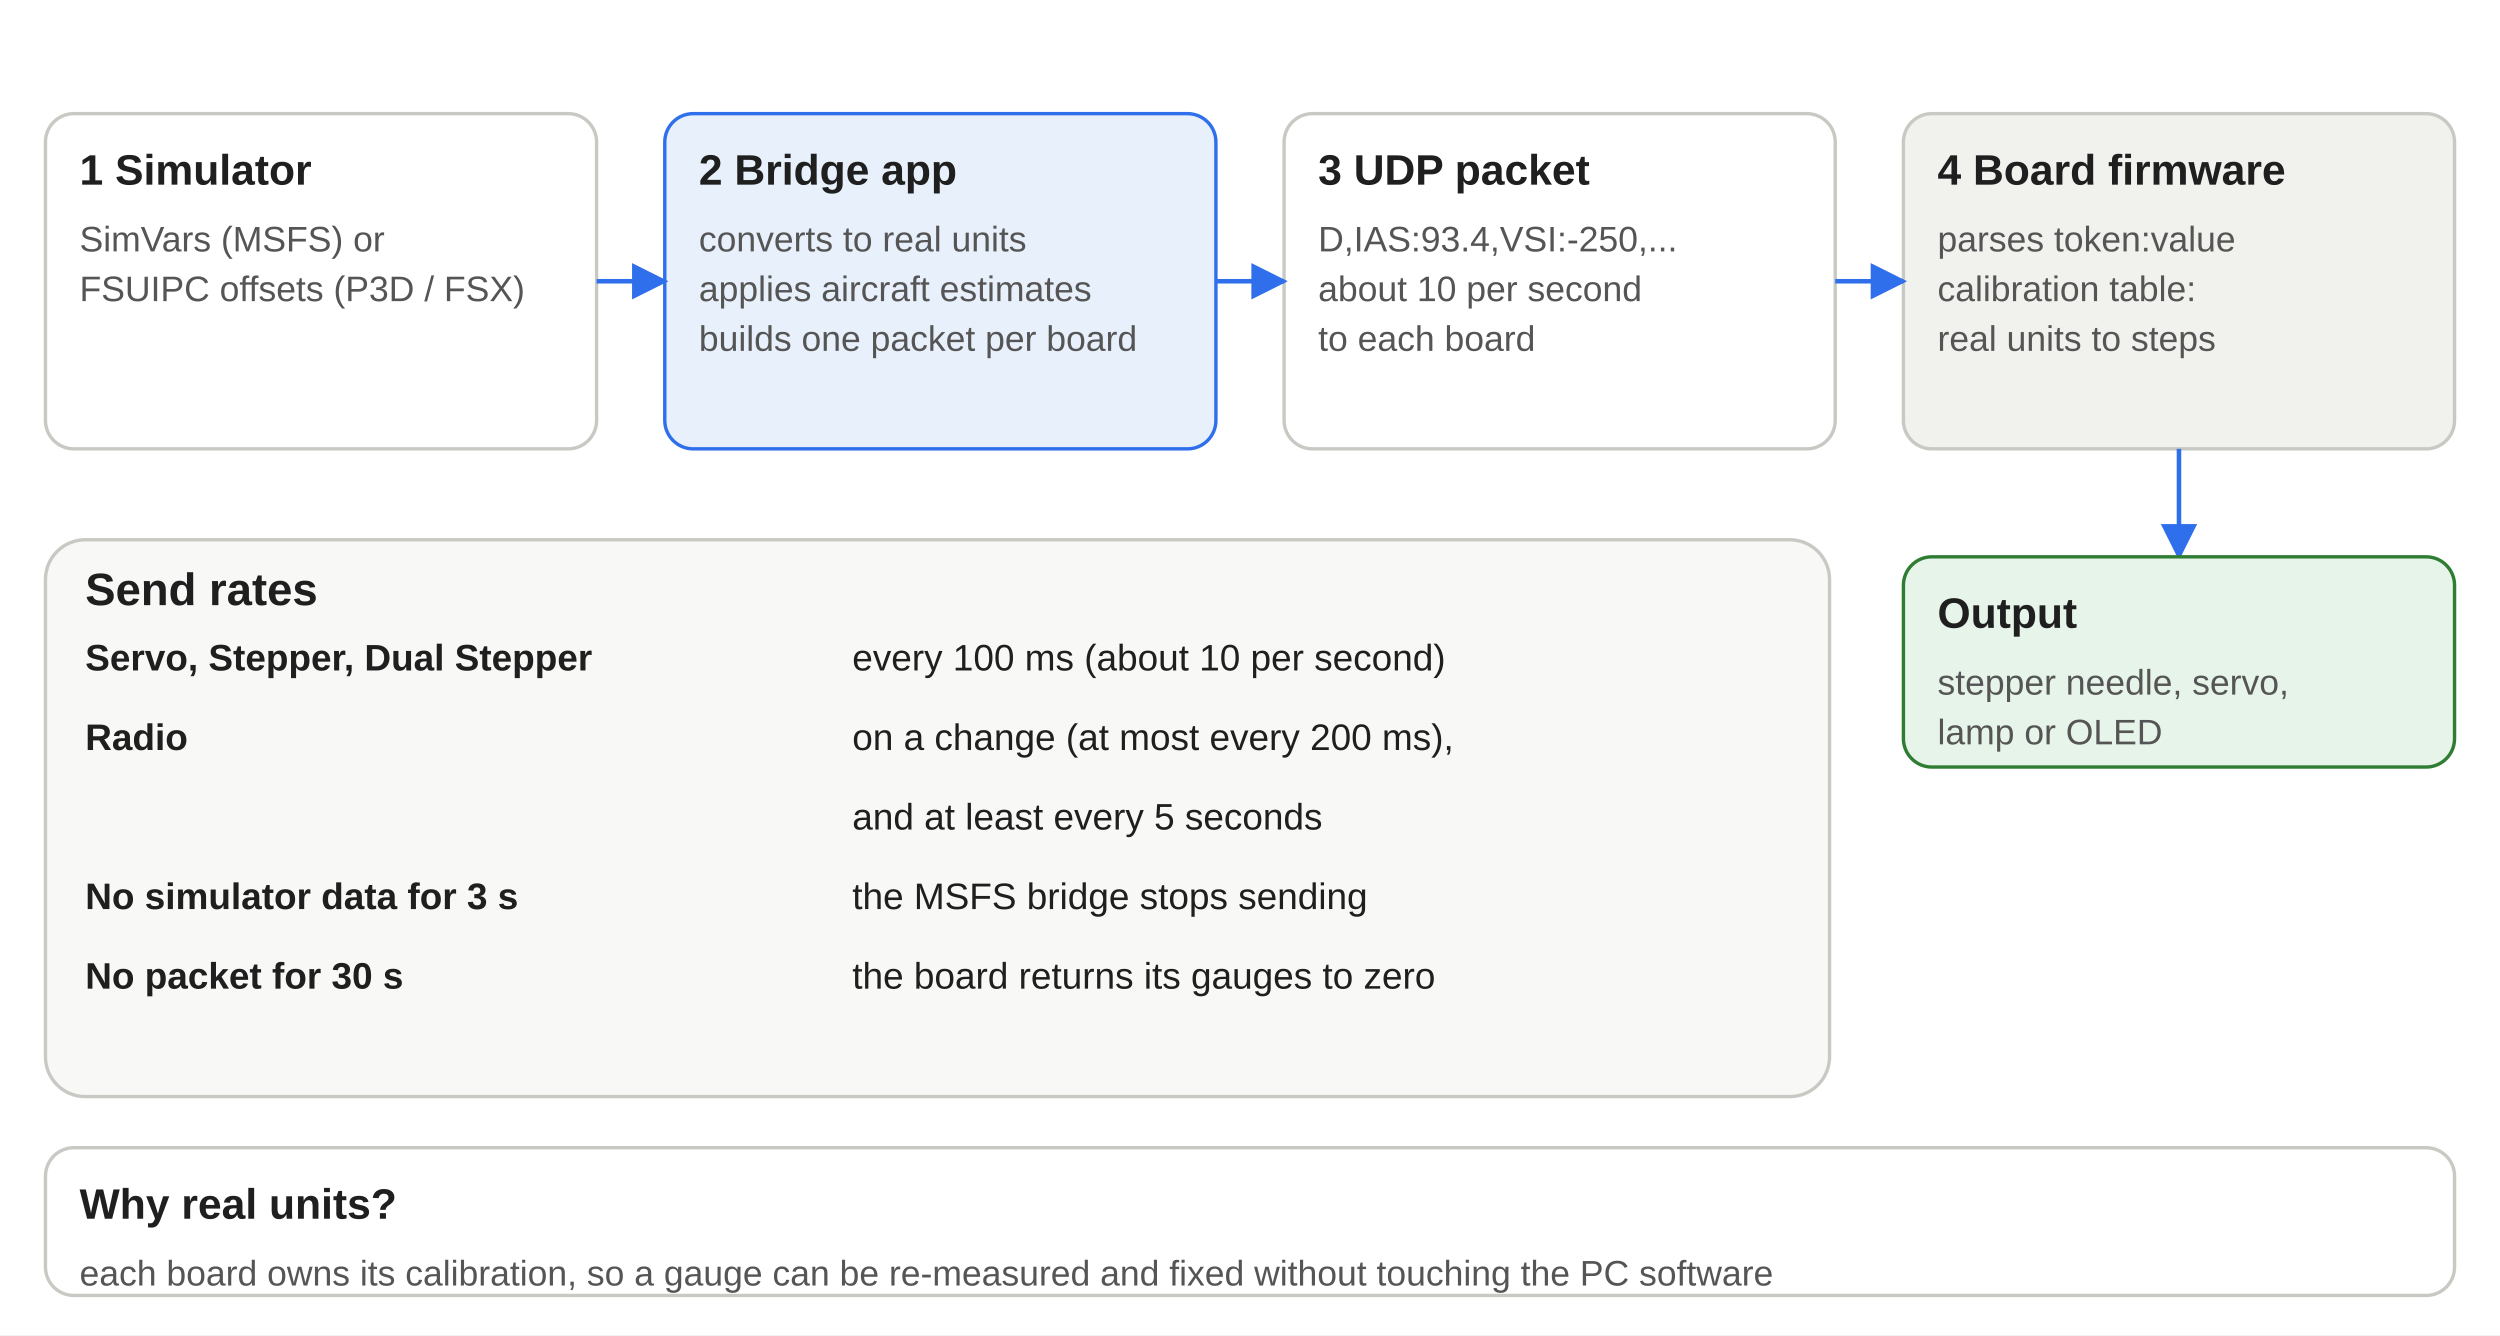
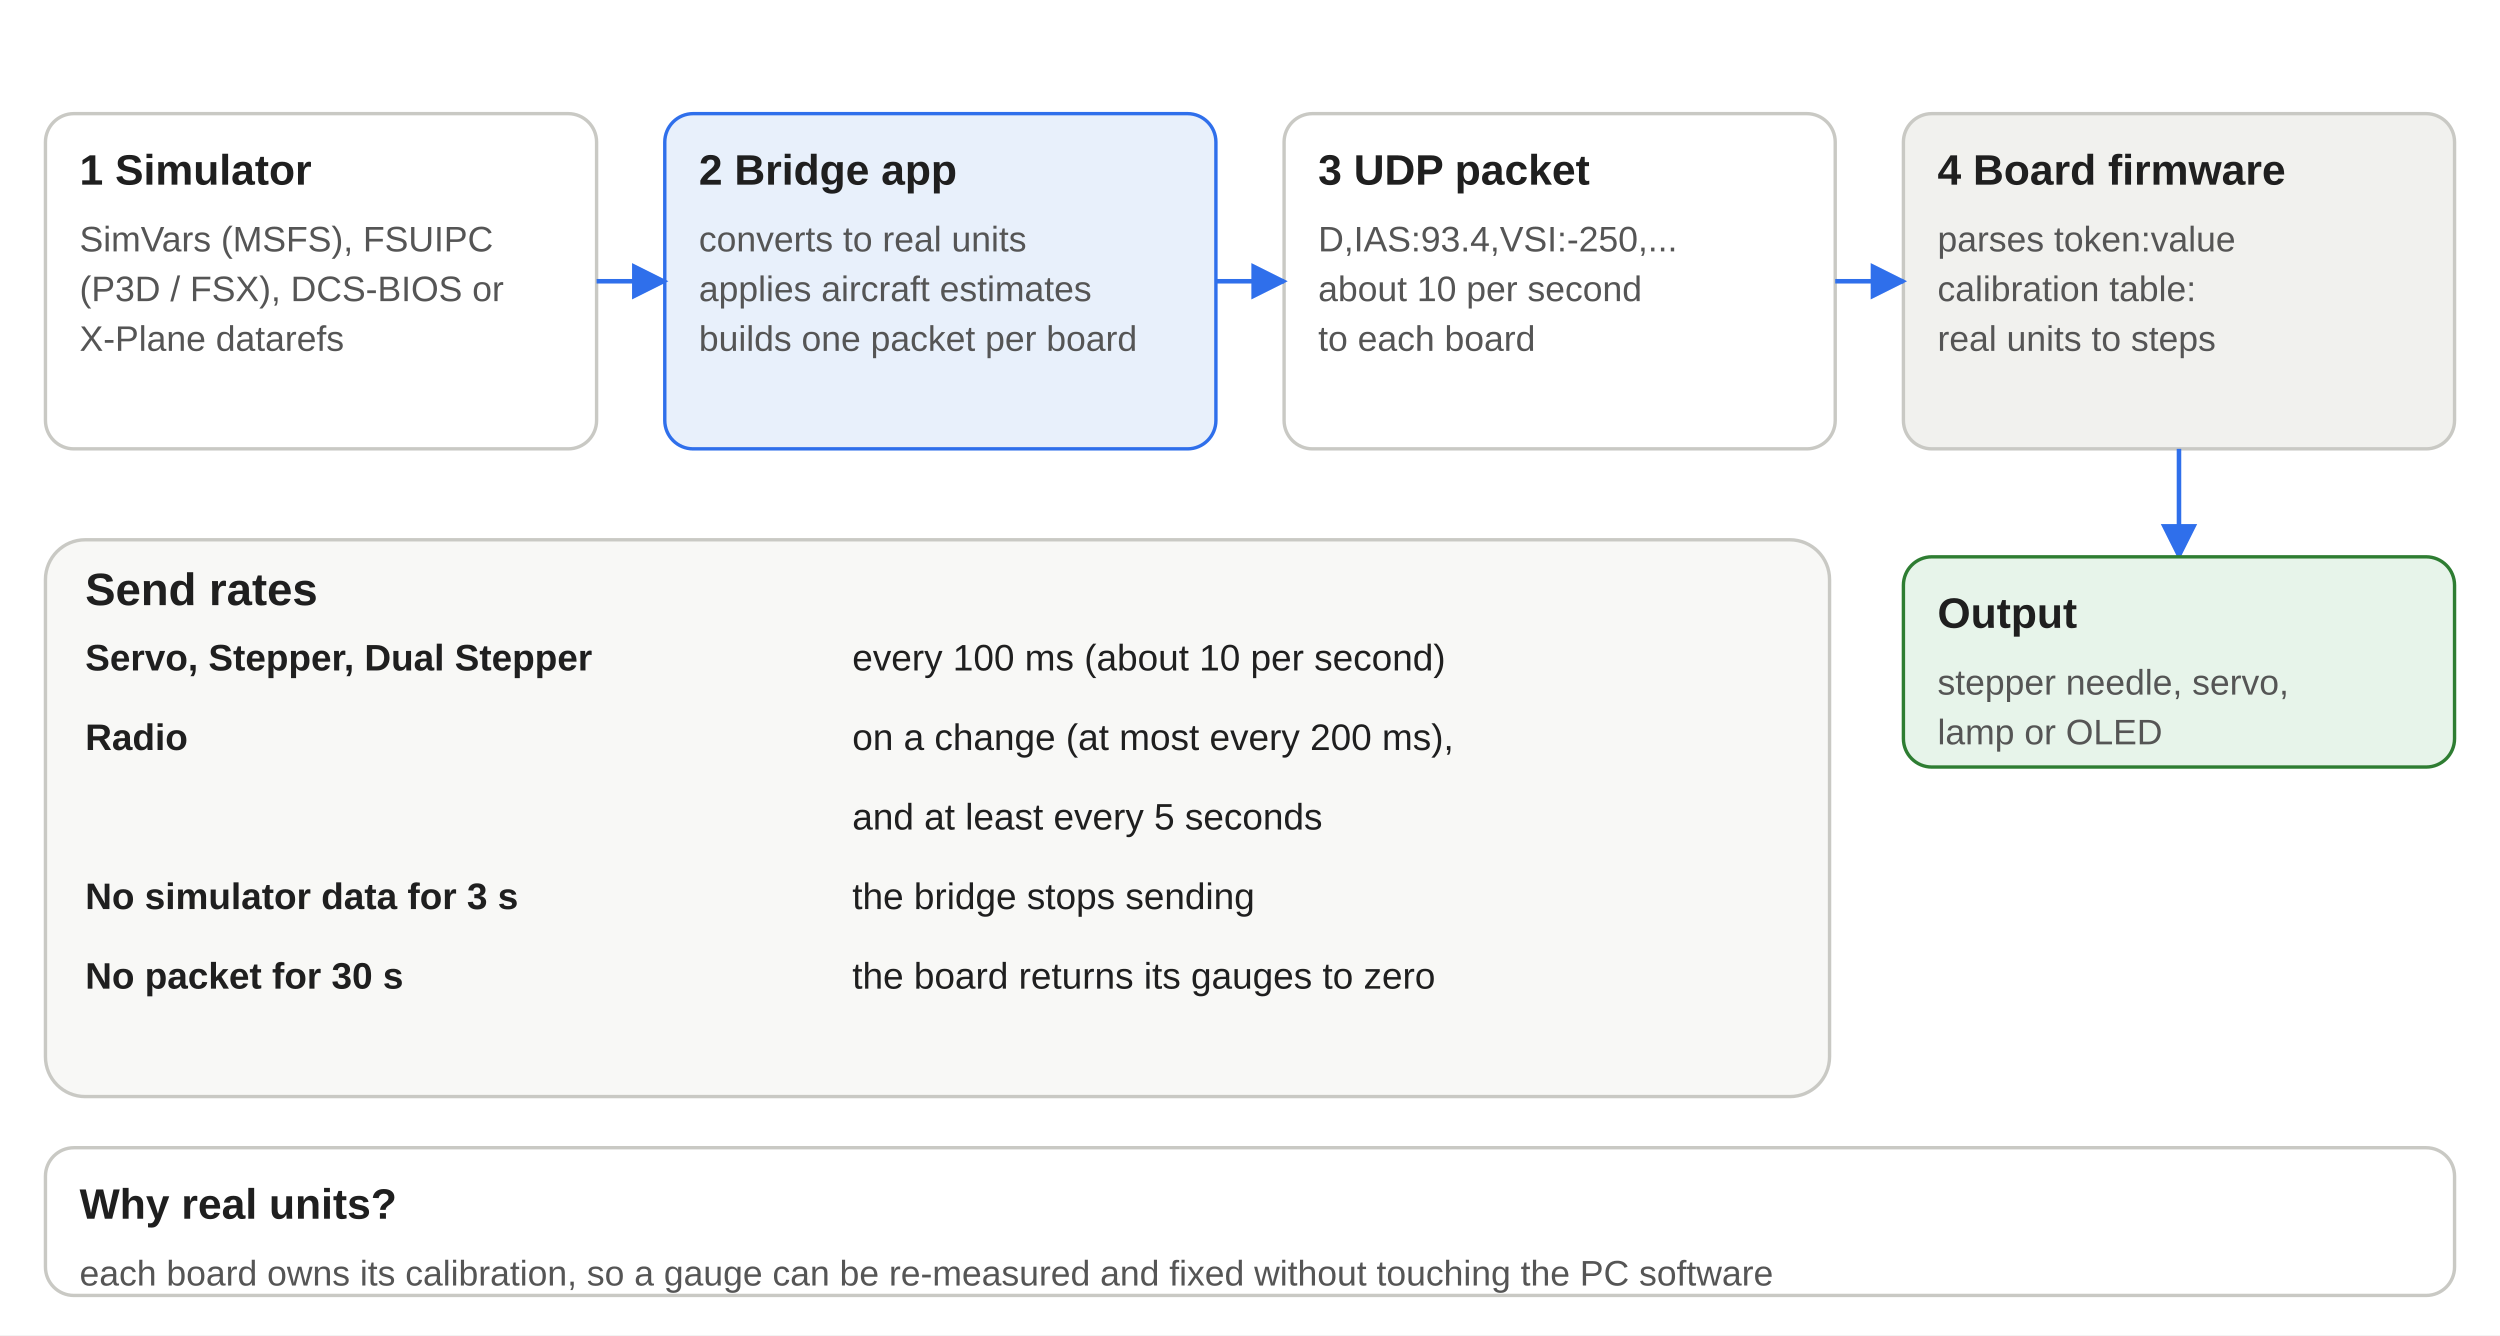
<svg xmlns="http://www.w3.org/2000/svg" width="880" height="470" viewBox="0 0 880 470">
  <rect width="880" height="470" fill="#FFFFFF" />
  <defs>
    <marker id="ah2F6FEB" viewBox="0 0 10 10" refX="9" refY="5" markerWidth="8" markerHeight="8" orient="auto">
      <path d="M 0 0 L 10 5 L 0 10 z" fill="#2F6FEB" />
    </marker>
    <marker id="ahs2F6FEB" viewBox="0 0 10 10" refX="1" refY="5" markerWidth="8" markerHeight="8" orient="auto-start-reverse">
      <path d="M 0 0 L 10 5 L 0 10 z" fill="#2F6FEB" />
    </marker>
  </defs>
  <rect x="16.0" y="40.0" width="194.0" height="118.0" rx="10" ry="10" fill="#FFFFFF" stroke="#C9C9C4" stroke-width="1.2" />
  <text x="28.0" y="65.0" font-family="Liberation Sans, Arial, Helvetica, sans-serif" font-size="15" font-weight="700" fill="#1F1F1F" text-anchor="start">1  Simulator</text>
-   <text x="28.0" y="88.5" font-family="Liberation Sans, Arial, Helvetica, sans-serif" font-size="12.5" font-weight="400" fill="#555555" text-anchor="start">SimVars (MSFS) or</text>
-   <text x="28.0" y="106.0" font-family="Liberation Sans, Arial, Helvetica, sans-serif" font-size="12.5" font-weight="400" fill="#555555" text-anchor="start">FSUIPC offsets (P3D / FSX)</text>
+   <text x="28.0" y="88.5" font-family="Liberation Sans, Arial, Helvetica, sans-serif" font-size="12.5" font-weight="400" fill="#555555" text-anchor="start">SimVars (MSFS), FSUIPC</text>
+   <text x="28.0" y="106.0" font-family="Liberation Sans, Arial, Helvetica, sans-serif" font-size="12.5" font-weight="400" fill="#555555" text-anchor="start">(P3D / FSX), DCS-BIOS or</text>
+   <text x="28.0" y="123.5" font-family="Liberation Sans, Arial, Helvetica, sans-serif" font-size="12.5" font-weight="400" fill="#555555" text-anchor="start">X-Plane datarefs</text>
  <rect x="234.0" y="40.0" width="194.0" height="118.0" rx="10" ry="10" fill="#E8F0FB" stroke="#2F6FEB" stroke-width="1.2" />
  <text x="246.0" y="65.0" font-family="Liberation Sans, Arial, Helvetica, sans-serif" font-size="15" font-weight="700" fill="#1F1F1F" text-anchor="start">2  Bridge app</text>
  <text x="246.0" y="88.5" font-family="Liberation Sans, Arial, Helvetica, sans-serif" font-size="12.5" font-weight="400" fill="#555555" text-anchor="start">converts to real units</text>
  <text x="246.0" y="106.0" font-family="Liberation Sans, Arial, Helvetica, sans-serif" font-size="12.5" font-weight="400" fill="#555555" text-anchor="start">applies aircraft estimates</text>
  <text x="246.0" y="123.5" font-family="Liberation Sans, Arial, Helvetica, sans-serif" font-size="12.5" font-weight="400" fill="#555555" text-anchor="start">builds one packet per board</text>
  <rect x="452.0" y="40.0" width="194.0" height="118.0" rx="10" ry="10" fill="#FFFFFF" stroke="#C9C9C4" stroke-width="1.2" />
  <text x="464.0" y="65.0" font-family="Liberation Sans, Arial, Helvetica, sans-serif" font-size="15" font-weight="700" fill="#1F1F1F" text-anchor="start">3  UDP packet</text>
  <text x="464.0" y="88.5" font-family="Liberation Sans, Arial, Helvetica, sans-serif" font-size="12.5" font-weight="400" fill="#555555" text-anchor="start">D,IAS:93.4,VSI:-250,...</text>
  <text x="464.0" y="106.0" font-family="Liberation Sans, Arial, Helvetica, sans-serif" font-size="12.5" font-weight="400" fill="#555555" text-anchor="start">about 10 per second</text>
  <text x="464.0" y="123.5" font-family="Liberation Sans, Arial, Helvetica, sans-serif" font-size="12.5" font-weight="400" fill="#555555" text-anchor="start">to each board</text>
  <rect x="670.0" y="40.0" width="194.0" height="118.0" rx="10" ry="10" fill="#F1F1EE" stroke="#C9C9C4" stroke-width="1.2" />
  <text x="682.0" y="65.0" font-family="Liberation Sans, Arial, Helvetica, sans-serif" font-size="15" font-weight="700" fill="#1F1F1F" text-anchor="start">4  Board firmware</text>
  <text x="682.0" y="88.5" font-family="Liberation Sans, Arial, Helvetica, sans-serif" font-size="12.5" font-weight="400" fill="#555555" text-anchor="start">parses token:value</text>
  <text x="682.0" y="106.0" font-family="Liberation Sans, Arial, Helvetica, sans-serif" font-size="12.5" font-weight="400" fill="#555555" text-anchor="start">calibration table:</text>
  <text x="682.0" y="123.5" font-family="Liberation Sans, Arial, Helvetica, sans-serif" font-size="12.5" font-weight="400" fill="#555555" text-anchor="start">real units to steps</text>
  <path d="M 210.0 99.0 L 234.0 99.0" fill="none" stroke="#2F6FEB" stroke-width="1.6" marker-end="url(#ah2F6FEB)" />
  <path d="M 428.0 99.0 L 452.0 99.0" fill="none" stroke="#2F6FEB" stroke-width="1.6" marker-end="url(#ah2F6FEB)" />
  <path d="M 646.0 99.0 L 670.0 99.0" fill="none" stroke="#2F6FEB" stroke-width="1.6" marker-end="url(#ah2F6FEB)" />
  <path d="M 767.0 158.0 L 767.0 196.0" fill="none" stroke="#2F6FEB" stroke-width="1.6" marker-end="url(#ah2F6FEB)" />
  <rect x="670.0" y="196.0" width="194.0" height="74.0" rx="10" ry="10" fill="#E7F4EA" stroke="#2E7D32" stroke-width="1.2" />
  <text x="682.0" y="221.0" font-family="Liberation Sans, Arial, Helvetica, sans-serif" font-size="15" font-weight="700" fill="#1F1F1F" text-anchor="start">Output</text>
  <text x="682.0" y="244.5" font-family="Liberation Sans, Arial, Helvetica, sans-serif" font-size="12.5" font-weight="400" fill="#555555" text-anchor="start">stepper needle, servo,</text>
  <text x="682.0" y="262.0" font-family="Liberation Sans, Arial, Helvetica, sans-serif" font-size="12.5" font-weight="400" fill="#555555" text-anchor="start">lamp or OLED</text>
  <rect x="16.0" y="190.0" width="628.0" height="196.0" rx="14" ry="14" fill="#F1F1EE" fill-opacity="0.55" stroke="#C9C9C4" stroke-width="1.2" />
  <text x="30.0" y="213.0" font-family="Liberation Sans, Arial, Helvetica, sans-serif" font-size="16" font-weight="700" fill="#1F1F1F" text-anchor="start">Send rates</text>
  <text x="30.0" y="236.0" font-family="Liberation Sans, Arial, Helvetica, sans-serif" font-size="13" font-weight="700" fill="#1F1F1F" text-anchor="start">Servo, Stepper, Dual Stepper</text>
  <text x="300.0" y="236.0" font-family="Liberation Sans, Arial, Helvetica, sans-serif" font-size="13" font-weight="400" fill="#1F1F1F" text-anchor="start">every 100 ms (about 10 per second)</text>
  <text x="30.0" y="264.0" font-family="Liberation Sans, Arial, Helvetica, sans-serif" font-size="13" font-weight="700" fill="#1F1F1F" text-anchor="start">Radio</text>
  <text x="300.0" y="264.0" font-family="Liberation Sans, Arial, Helvetica, sans-serif" font-size="13" font-weight="400" fill="#1F1F1F" text-anchor="start">on a change (at most every 200 ms),</text>
  <text x="300.0" y="292.0" font-family="Liberation Sans, Arial, Helvetica, sans-serif" font-size="13" font-weight="400" fill="#1F1F1F" text-anchor="start">and at least every 5 seconds</text>
  <text x="30.0" y="320.0" font-family="Liberation Sans, Arial, Helvetica, sans-serif" font-size="13" font-weight="700" fill="#1F1F1F" text-anchor="start">No simulator data for 3 s</text>
-   <text x="300.0" y="320.0" font-family="Liberation Sans, Arial, Helvetica, sans-serif" font-size="13" font-weight="400" fill="#1F1F1F" text-anchor="start">the MSFS bridge stops sending</text>
+   <text x="300.0" y="320.0" font-family="Liberation Sans, Arial, Helvetica, sans-serif" font-size="13" font-weight="400" fill="#1F1F1F" text-anchor="start">the bridge stops sending</text>
  <text x="30.0" y="348.0" font-family="Liberation Sans, Arial, Helvetica, sans-serif" font-size="13" font-weight="700" fill="#1F1F1F" text-anchor="start">No packet for 30 s</text>
  <text x="300.0" y="348.0" font-family="Liberation Sans, Arial, Helvetica, sans-serif" font-size="13" font-weight="400" fill="#1F1F1F" text-anchor="start">the board returns its gauges to zero</text>
  <rect x="16.0" y="404.0" width="848.0" height="52.0" rx="10" ry="10" fill="#FFFFFF" stroke="#C9C9C4" stroke-width="1.2" />
  <text x="28.0" y="429.0" font-family="Liberation Sans, Arial, Helvetica, sans-serif" font-size="15" font-weight="700" fill="#1F1F1F" text-anchor="start">Why real units?</text>
  <text x="28.0" y="452.5" font-family="Liberation Sans, Arial, Helvetica, sans-serif" font-size="12.5" font-weight="400" fill="#555555" text-anchor="start">each board owns its calibration, so a gauge can be re-measured and fixed without touching the PC software</text>
</svg>
